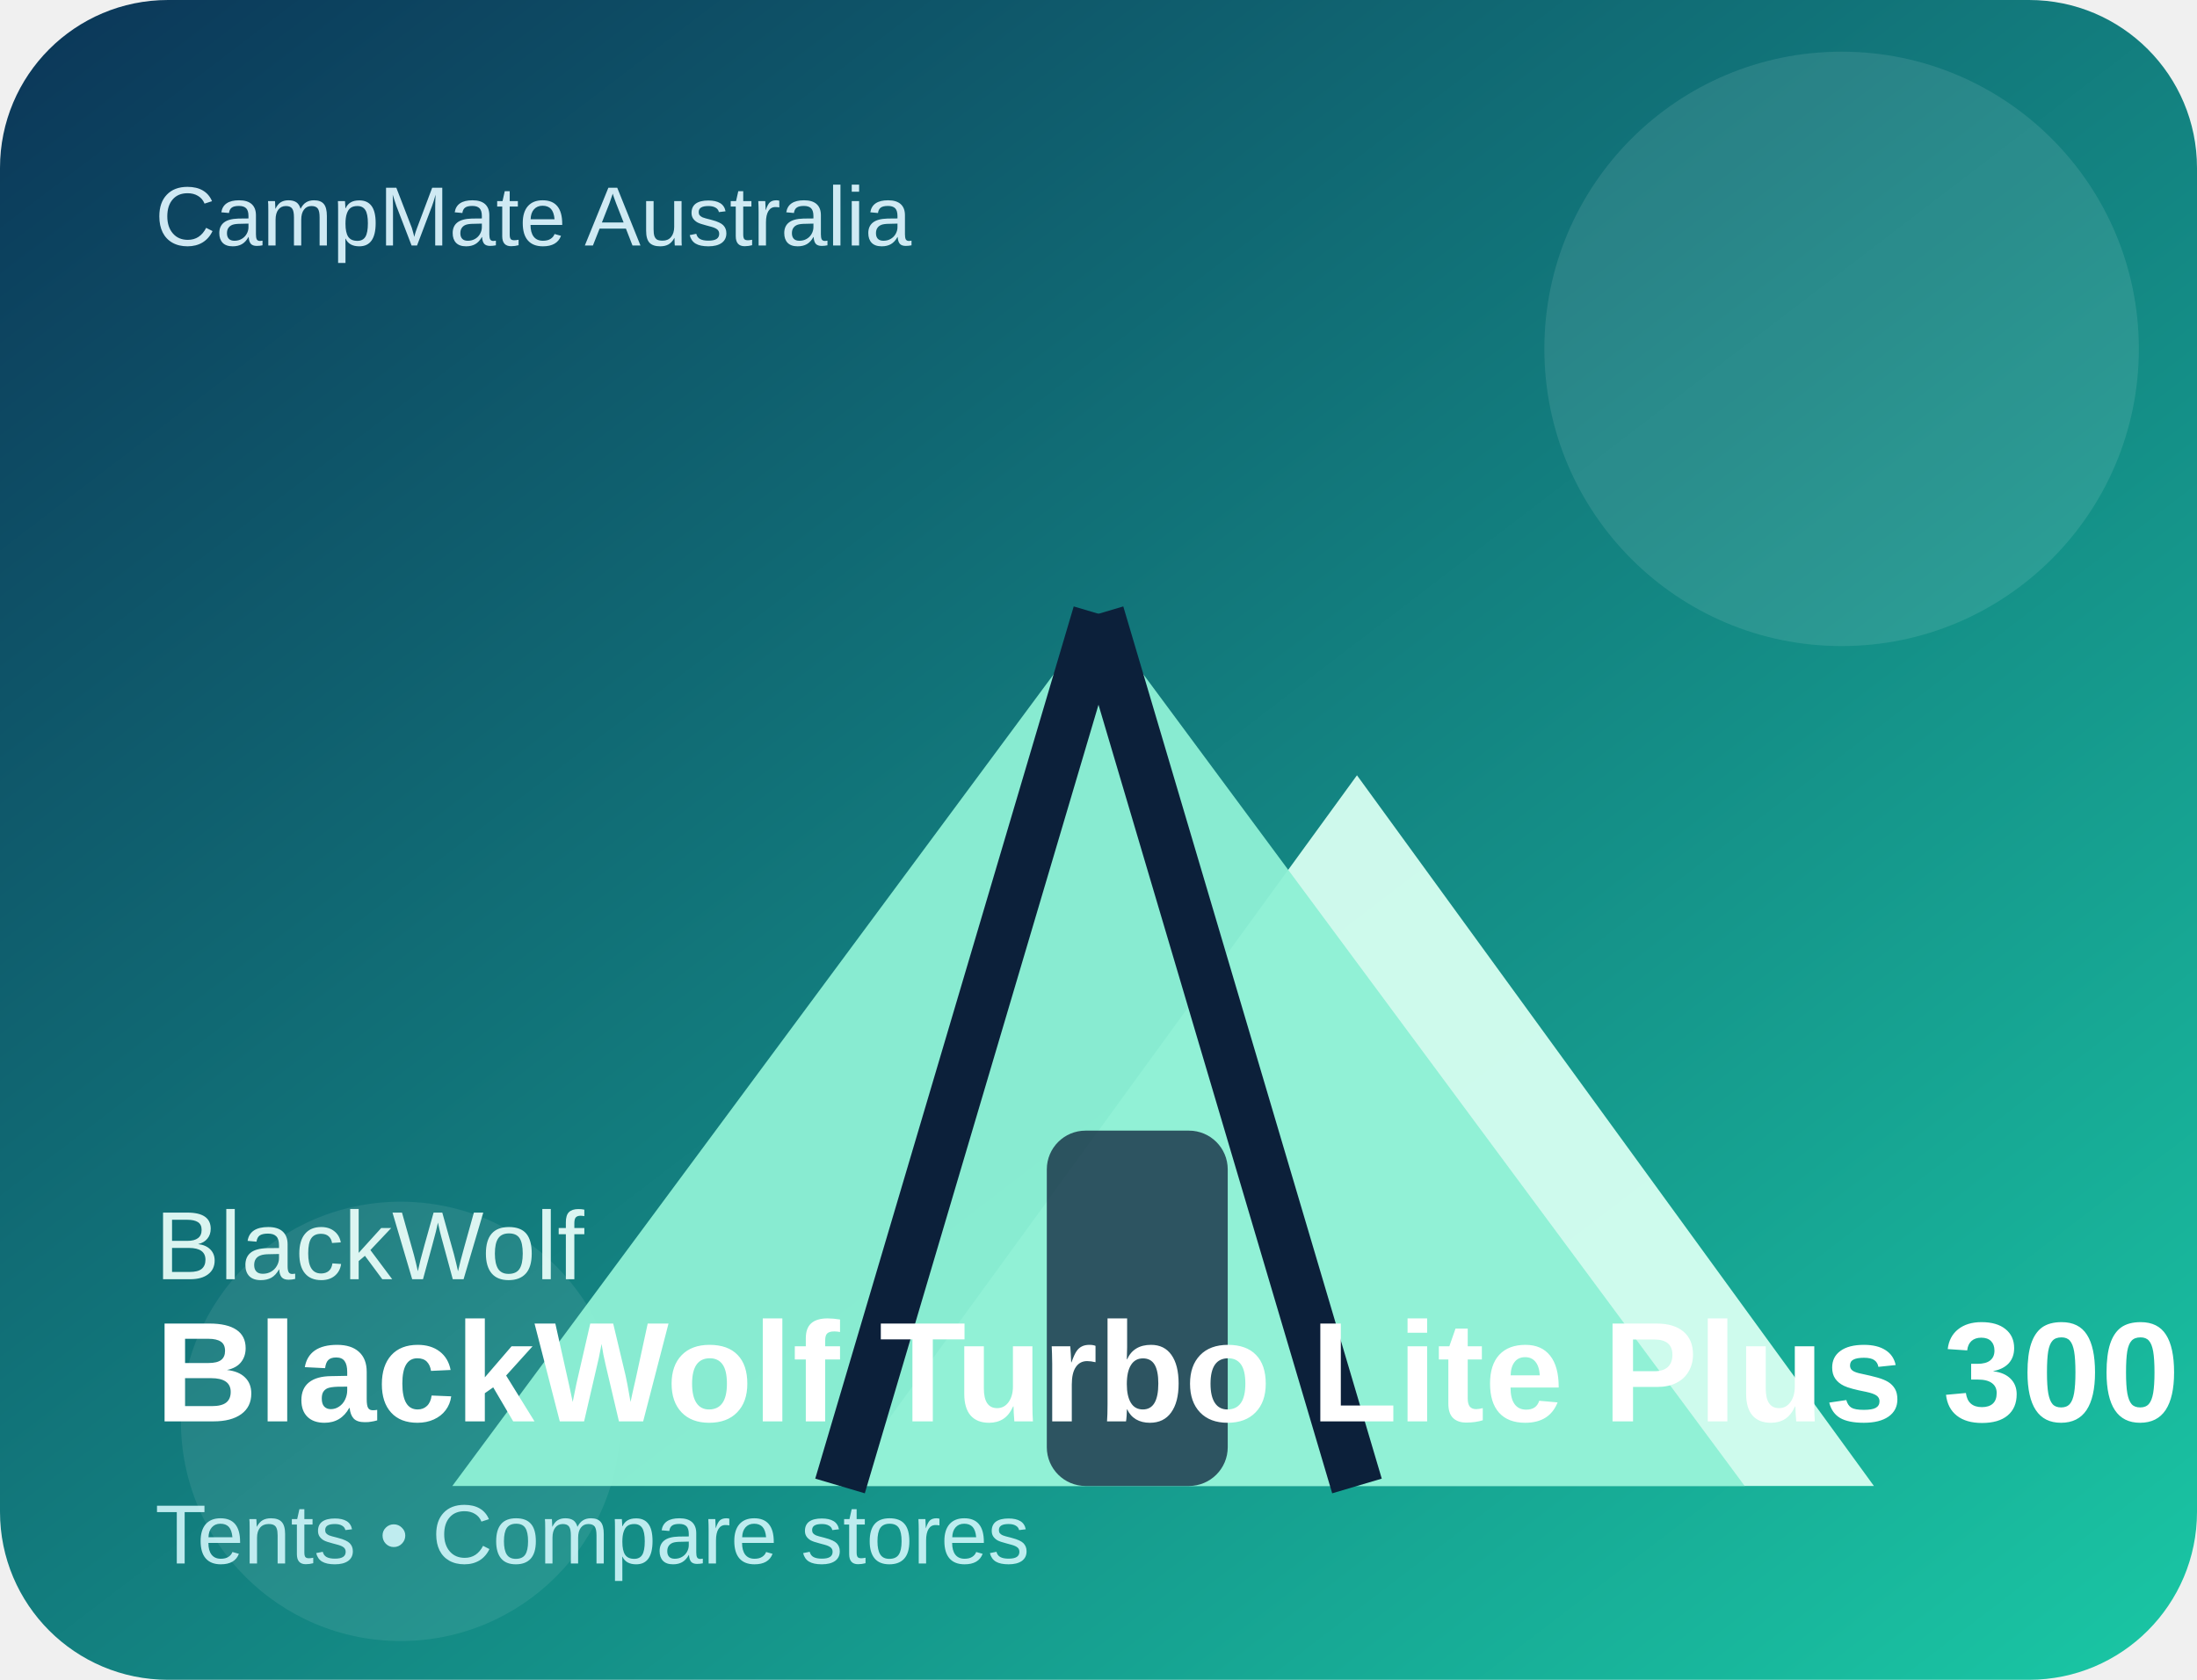
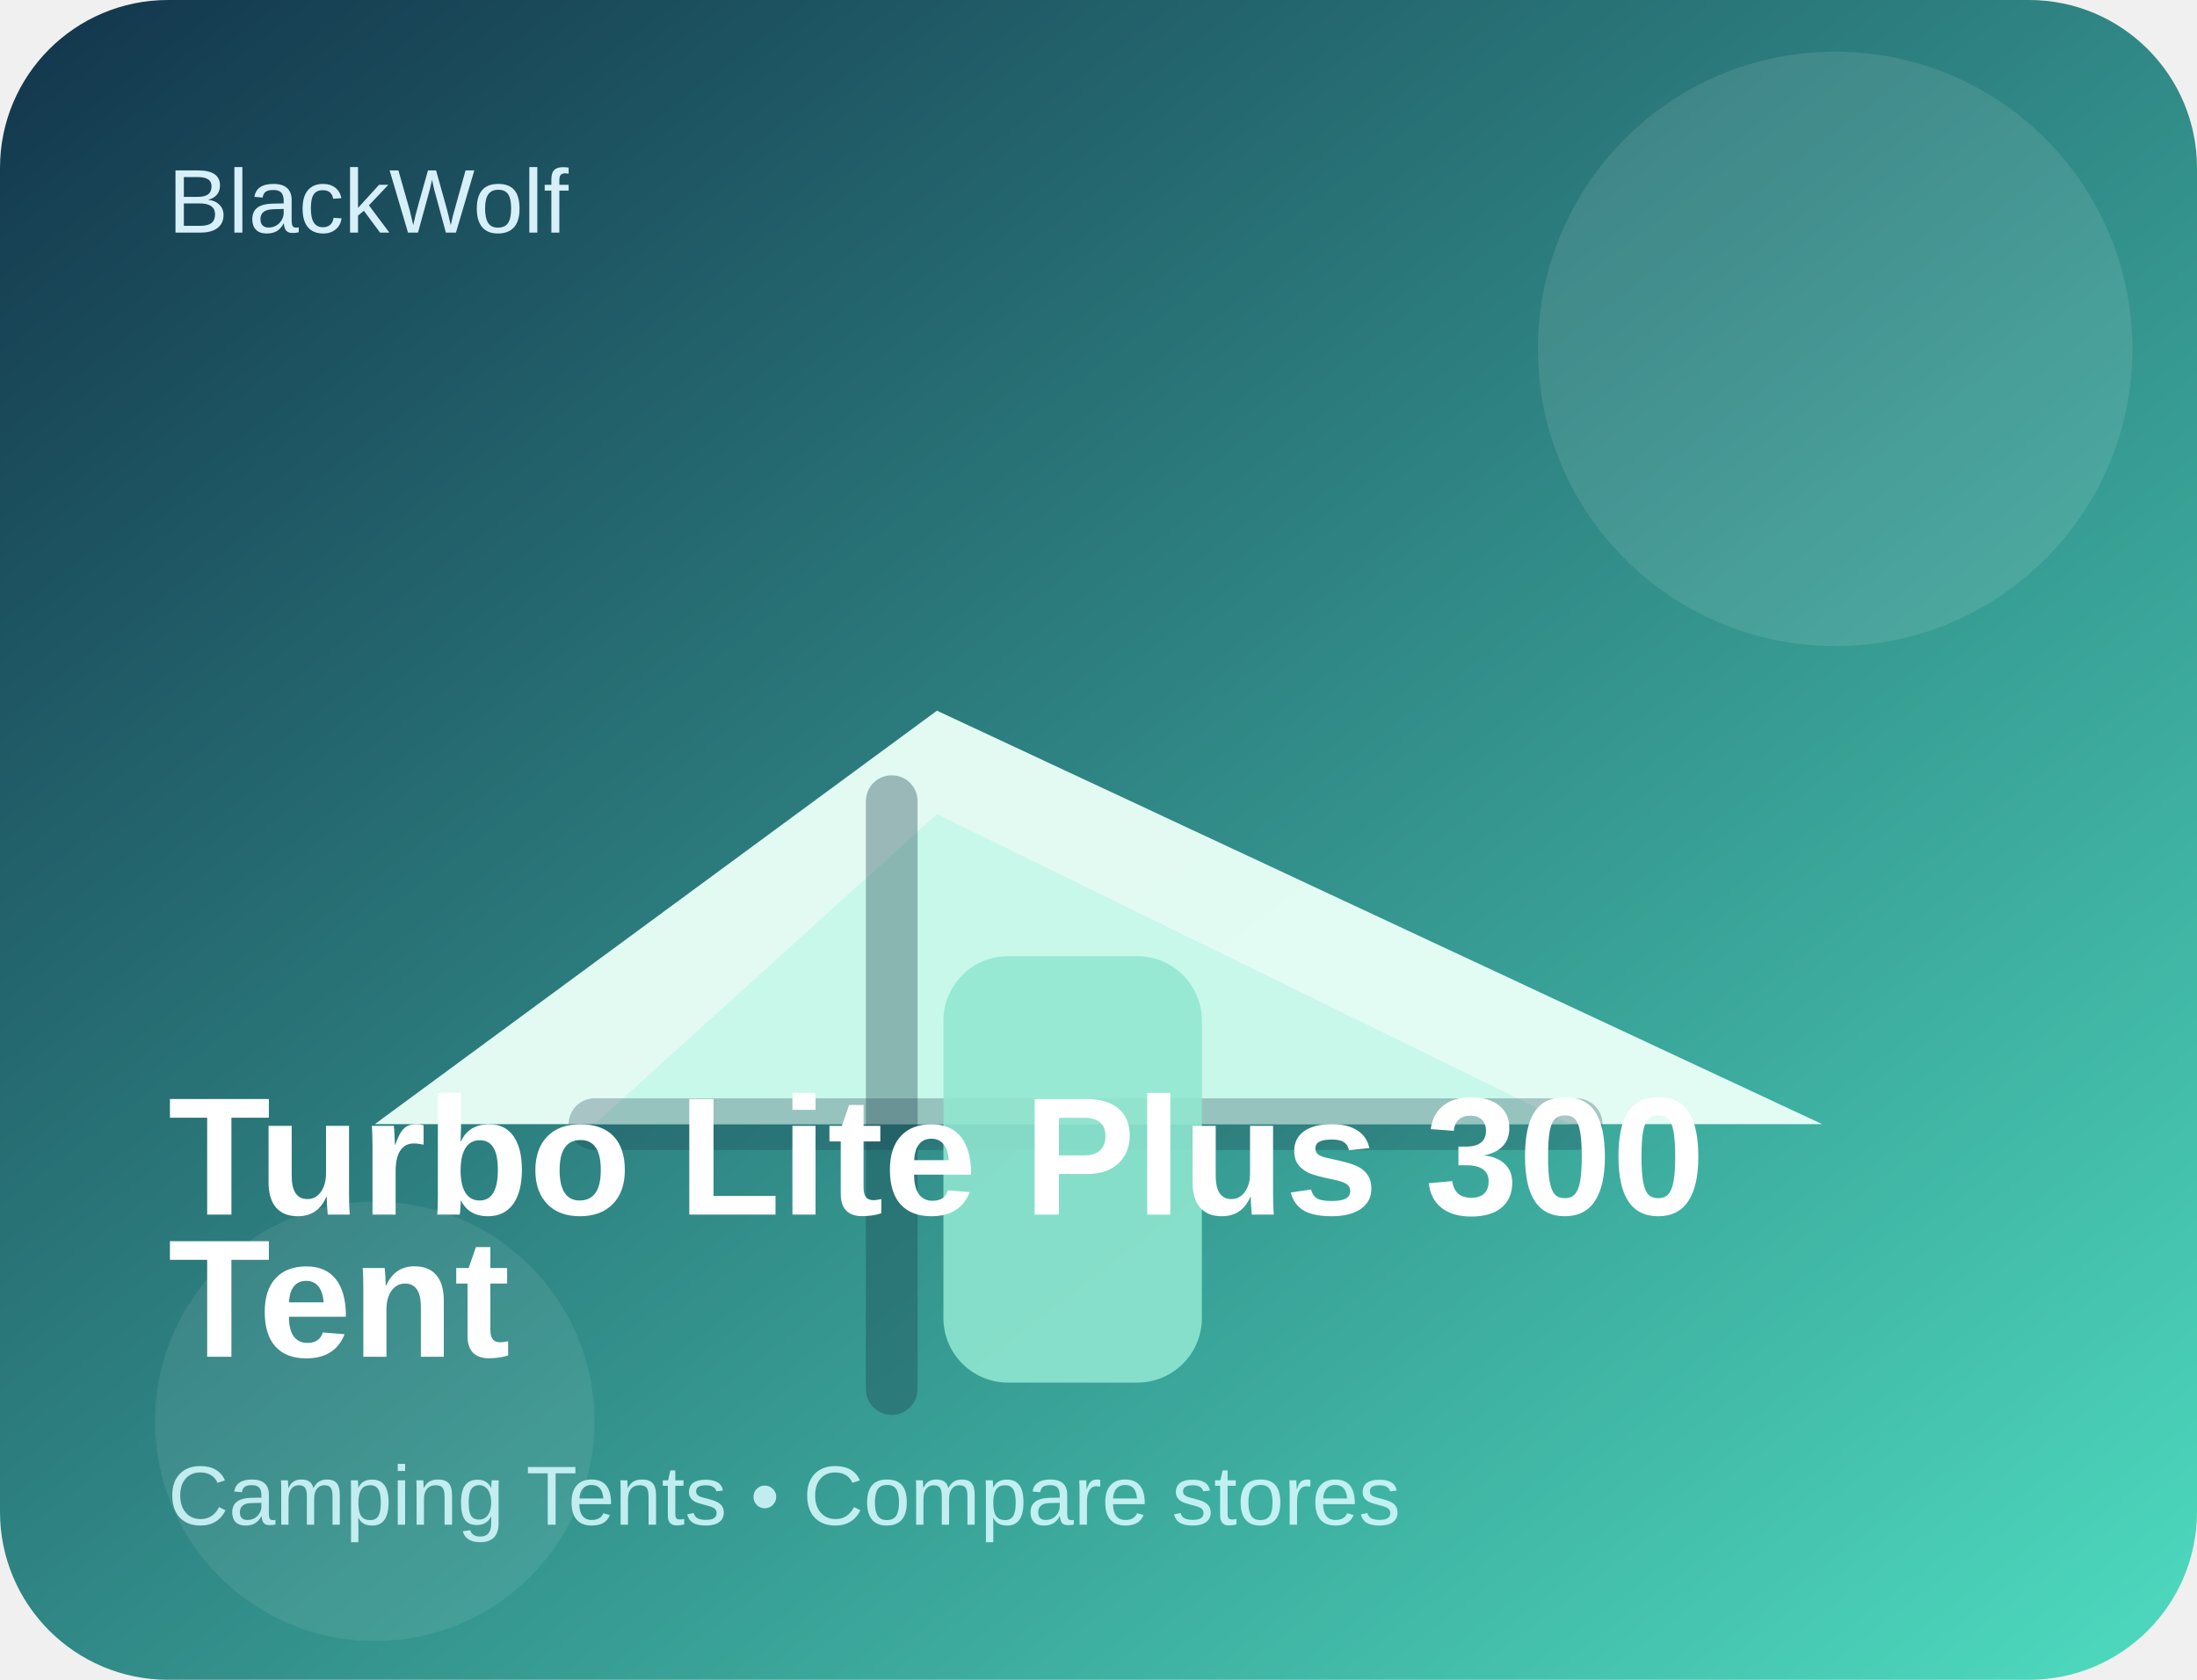
- <svg xmlns="http://www.w3.org/2000/svg" viewBox="0 0 340 260" role="img" aria-label="BlackWolf Turbo Lite Plus 300 Tent">
+ <svg xmlns="http://www.w3.org/2000/svg" viewBox="0 0 340 260" role="img" aria-label="Turbo Lite Plus 300 Tent">
  <defs>
    <linearGradient id="g" x1="0" y1="0" x2="1" y2="1">
-       <stop offset="0%" stop-color="#0b3558" />
-       <stop offset="100%" stop-color="#1ac8a5" />
+       <stop offset="0%" stop-color="#12344b" />
+       <stop offset="100%" stop-color="#4edcc0" />
    </linearGradient>
  </defs>
  <rect width="340" height="260" rx="26" fill="url(#g)" />
-   <circle cx="285" cy="54" r="46" fill="#ffffff" opacity="0.10" />
-   <circle cx="62" cy="220" r="34" fill="#ffffff" opacity="0.08" />
-   <path d="M130 230 L210 120 L290 230" fill="#d7fff1" opacity="0.95" />
-   <path d="M70 230 L170 95 L270 230" fill="#8ef0d5" opacity="0.95" />
-   <path d="M170 95 L210 230" stroke="#0c203a" stroke-width="8" />
-   <path d="M170 95 L130 230" stroke="#0c203a" stroke-width="8" />
-   <rect x="162" y="175" width="28" height="55" rx="6" fill="#0c203a" opacity="0.75" />
-   <text x="24" y="38" font-family="Arial, Helvetica, sans-serif" font-size="13" fill="#dff6ff" opacity="0.92">CampMate Australia</text>
-   <text x="24" y="198" font-family="Arial, Helvetica, sans-serif" font-size="15" fill="#ecfffb" opacity="0.92">BlackWolf</text>
-   <text x="24" y="220" font-family="Arial, Helvetica, sans-serif" font-size="22" font-weight="700" fill="#ffffff">BlackWolf Turbo Lite Plus 300 Tent</text>
-   <text x="24" y="242" font-family="Arial, Helvetica, sans-serif" font-size="13" fill="#d8faff" opacity="0.86">Tents • Compare stores</text>
+   <circle cx="284" cy="54" r="46" fill="#ffffff" opacity="0.10" />
+   <circle cx="58" cy="220" r="34" fill="#ffffff" opacity="0.08" />
+   <path d="M58 174 L145 110 L282 174" fill="#e9fff7" opacity="0.96" />
+   <path d="M92 174 L145 126 L243 174" fill="#c6f8ea" opacity="0.95" />
+   <path d="M138 124 L138 215" stroke="#163b4b" stroke-width="8" stroke-linecap="round" opacity="0.35" />
+   <path d="M92 174 H244" stroke="#163b4b" stroke-width="8" stroke-linecap="round" opacity="0.28" />
+   <rect x="146" y="148" width="40" height="66" rx="10" fill="#90e7d1" opacity="0.88" />
+   <text x="26" y="36" font-family="Arial, Helvetica, sans-serif" font-size="14" fill="#dff6ff" opacity="0.96">BlackWolf</text>
+   <text x="26" y="188" font-family="Arial, Helvetica, sans-serif" font-size="26" font-weight="700" fill="#ffffff">Turbo Lite Plus 300</text>
+   <text x="26" y="210" font-family="Arial, Helvetica, sans-serif" font-size="26" font-weight="700" fill="#ffffff">Tent</text>
+   <text x="26" y="236" font-family="Arial, Helvetica, sans-serif" font-size="13" fill="#d8faff" opacity="0.86">Camping Tents • Compare stores</text>
</svg>
